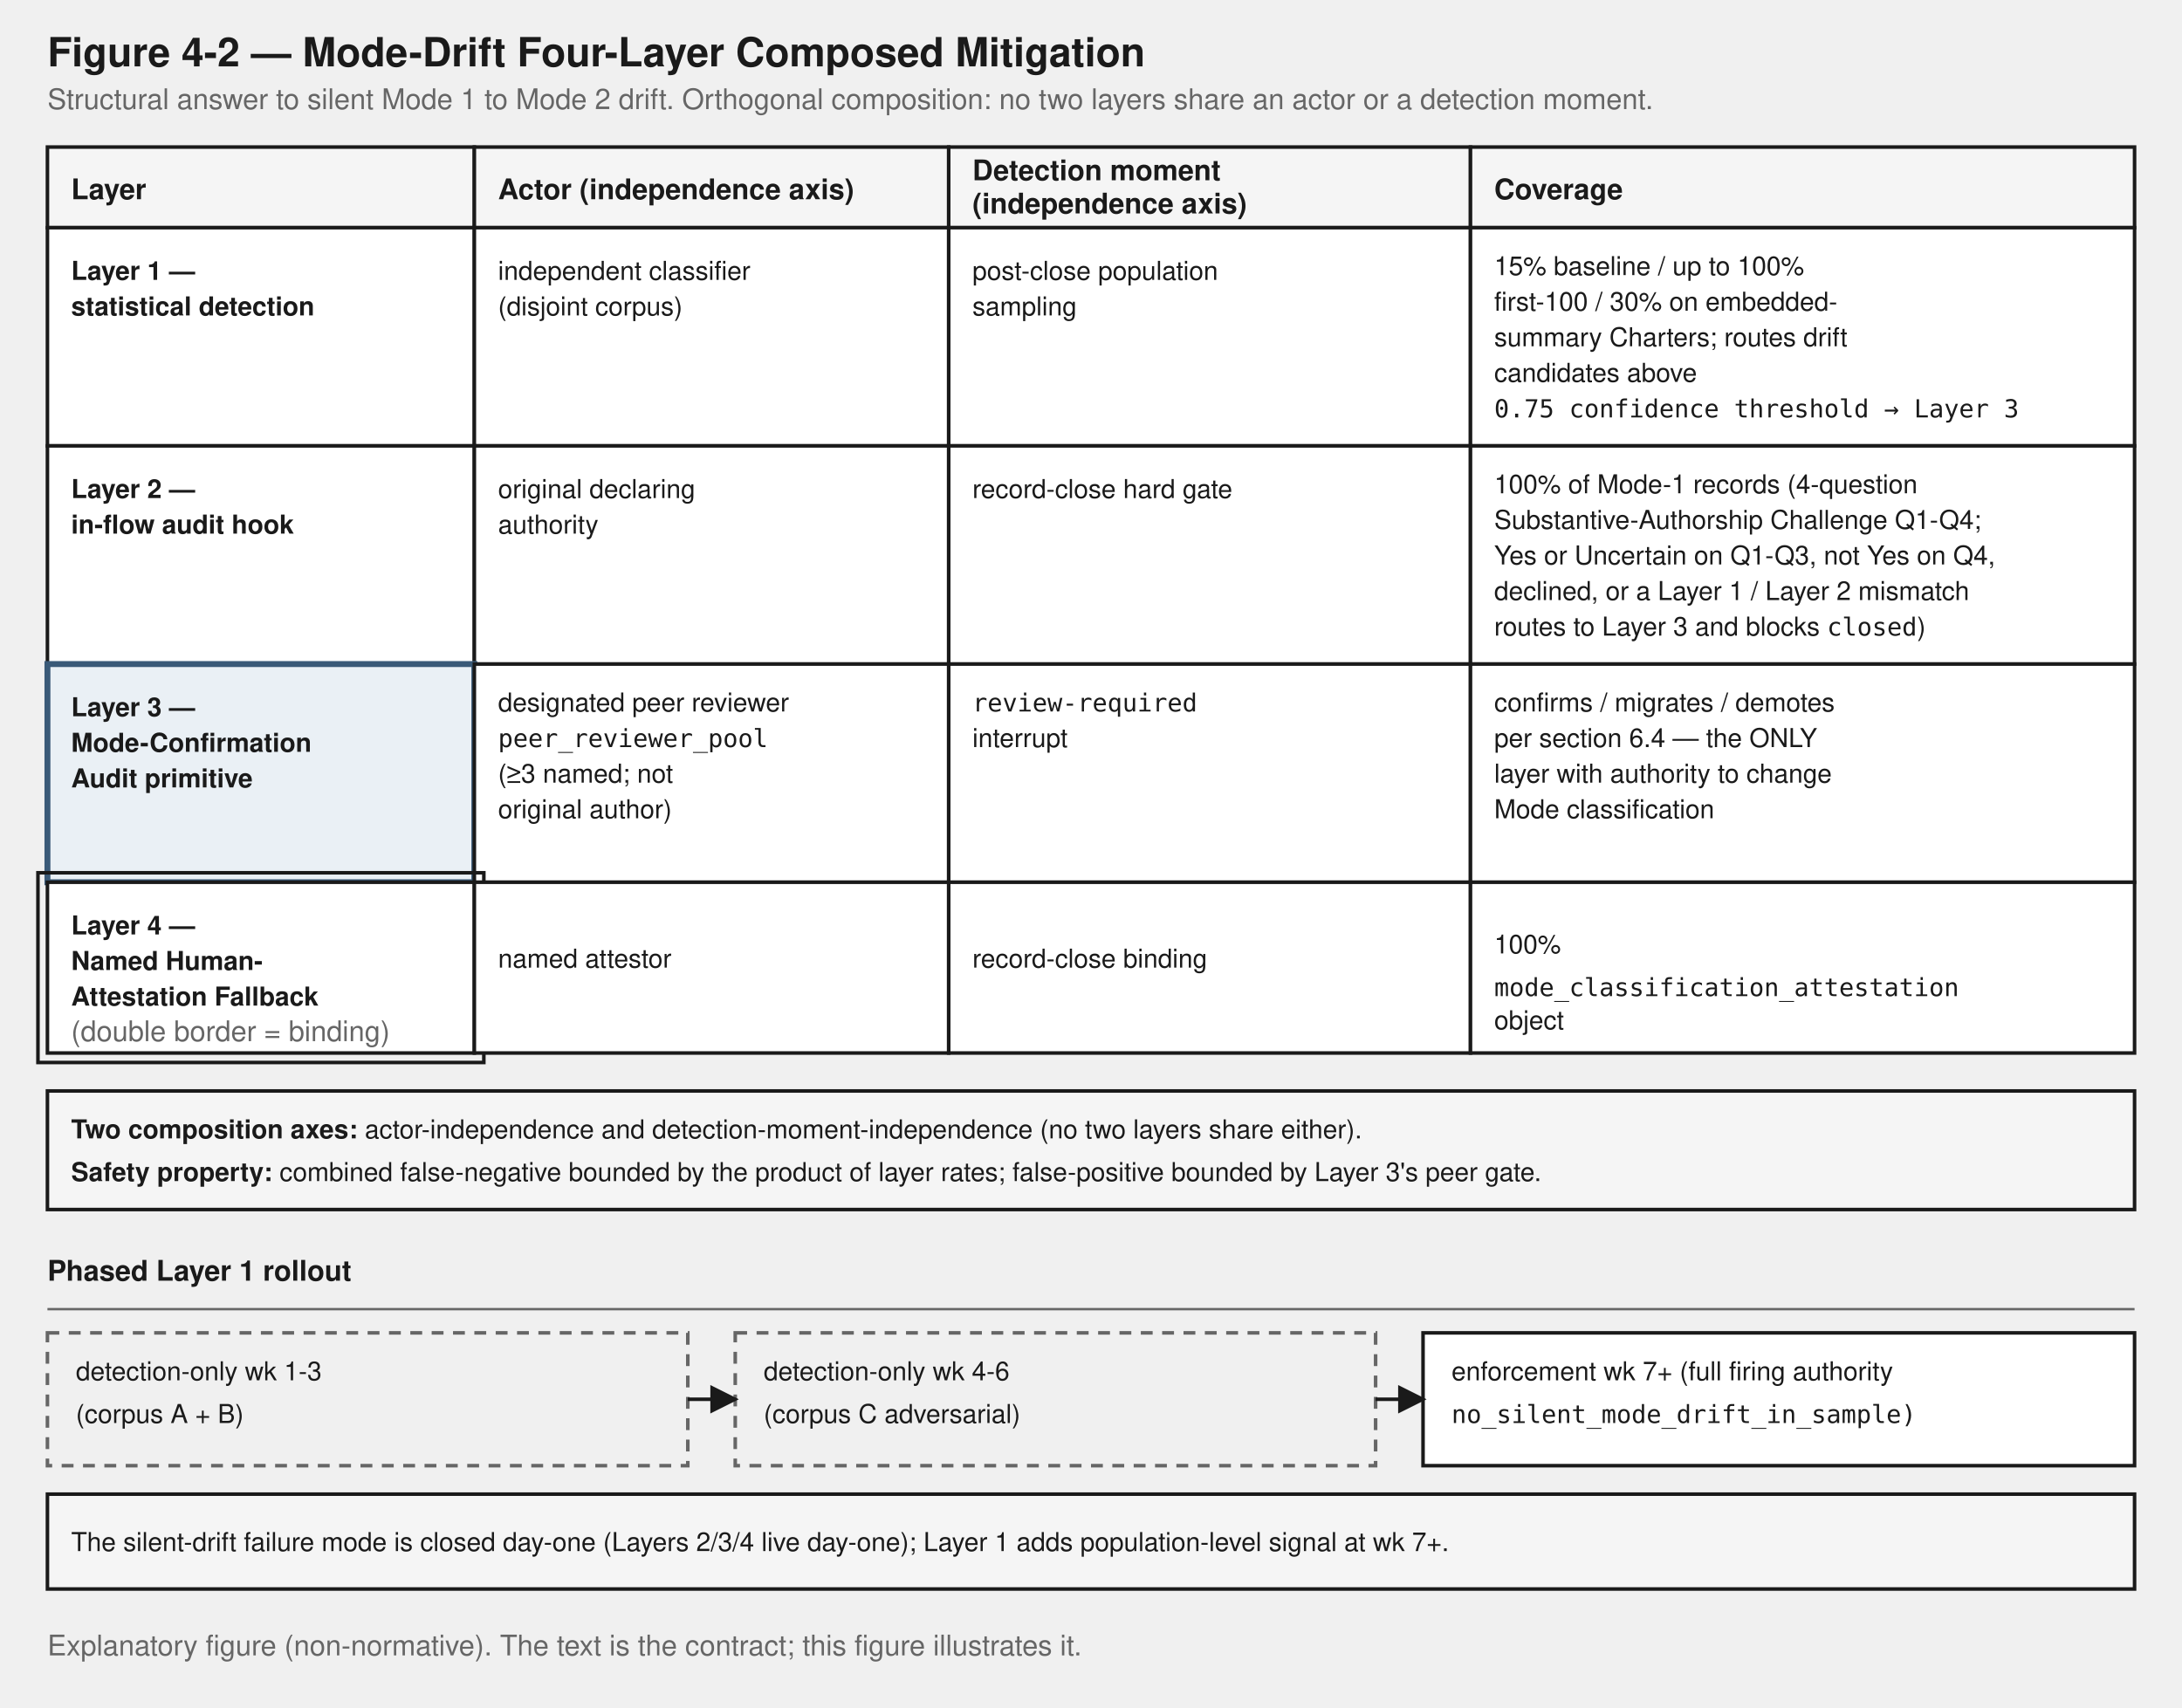
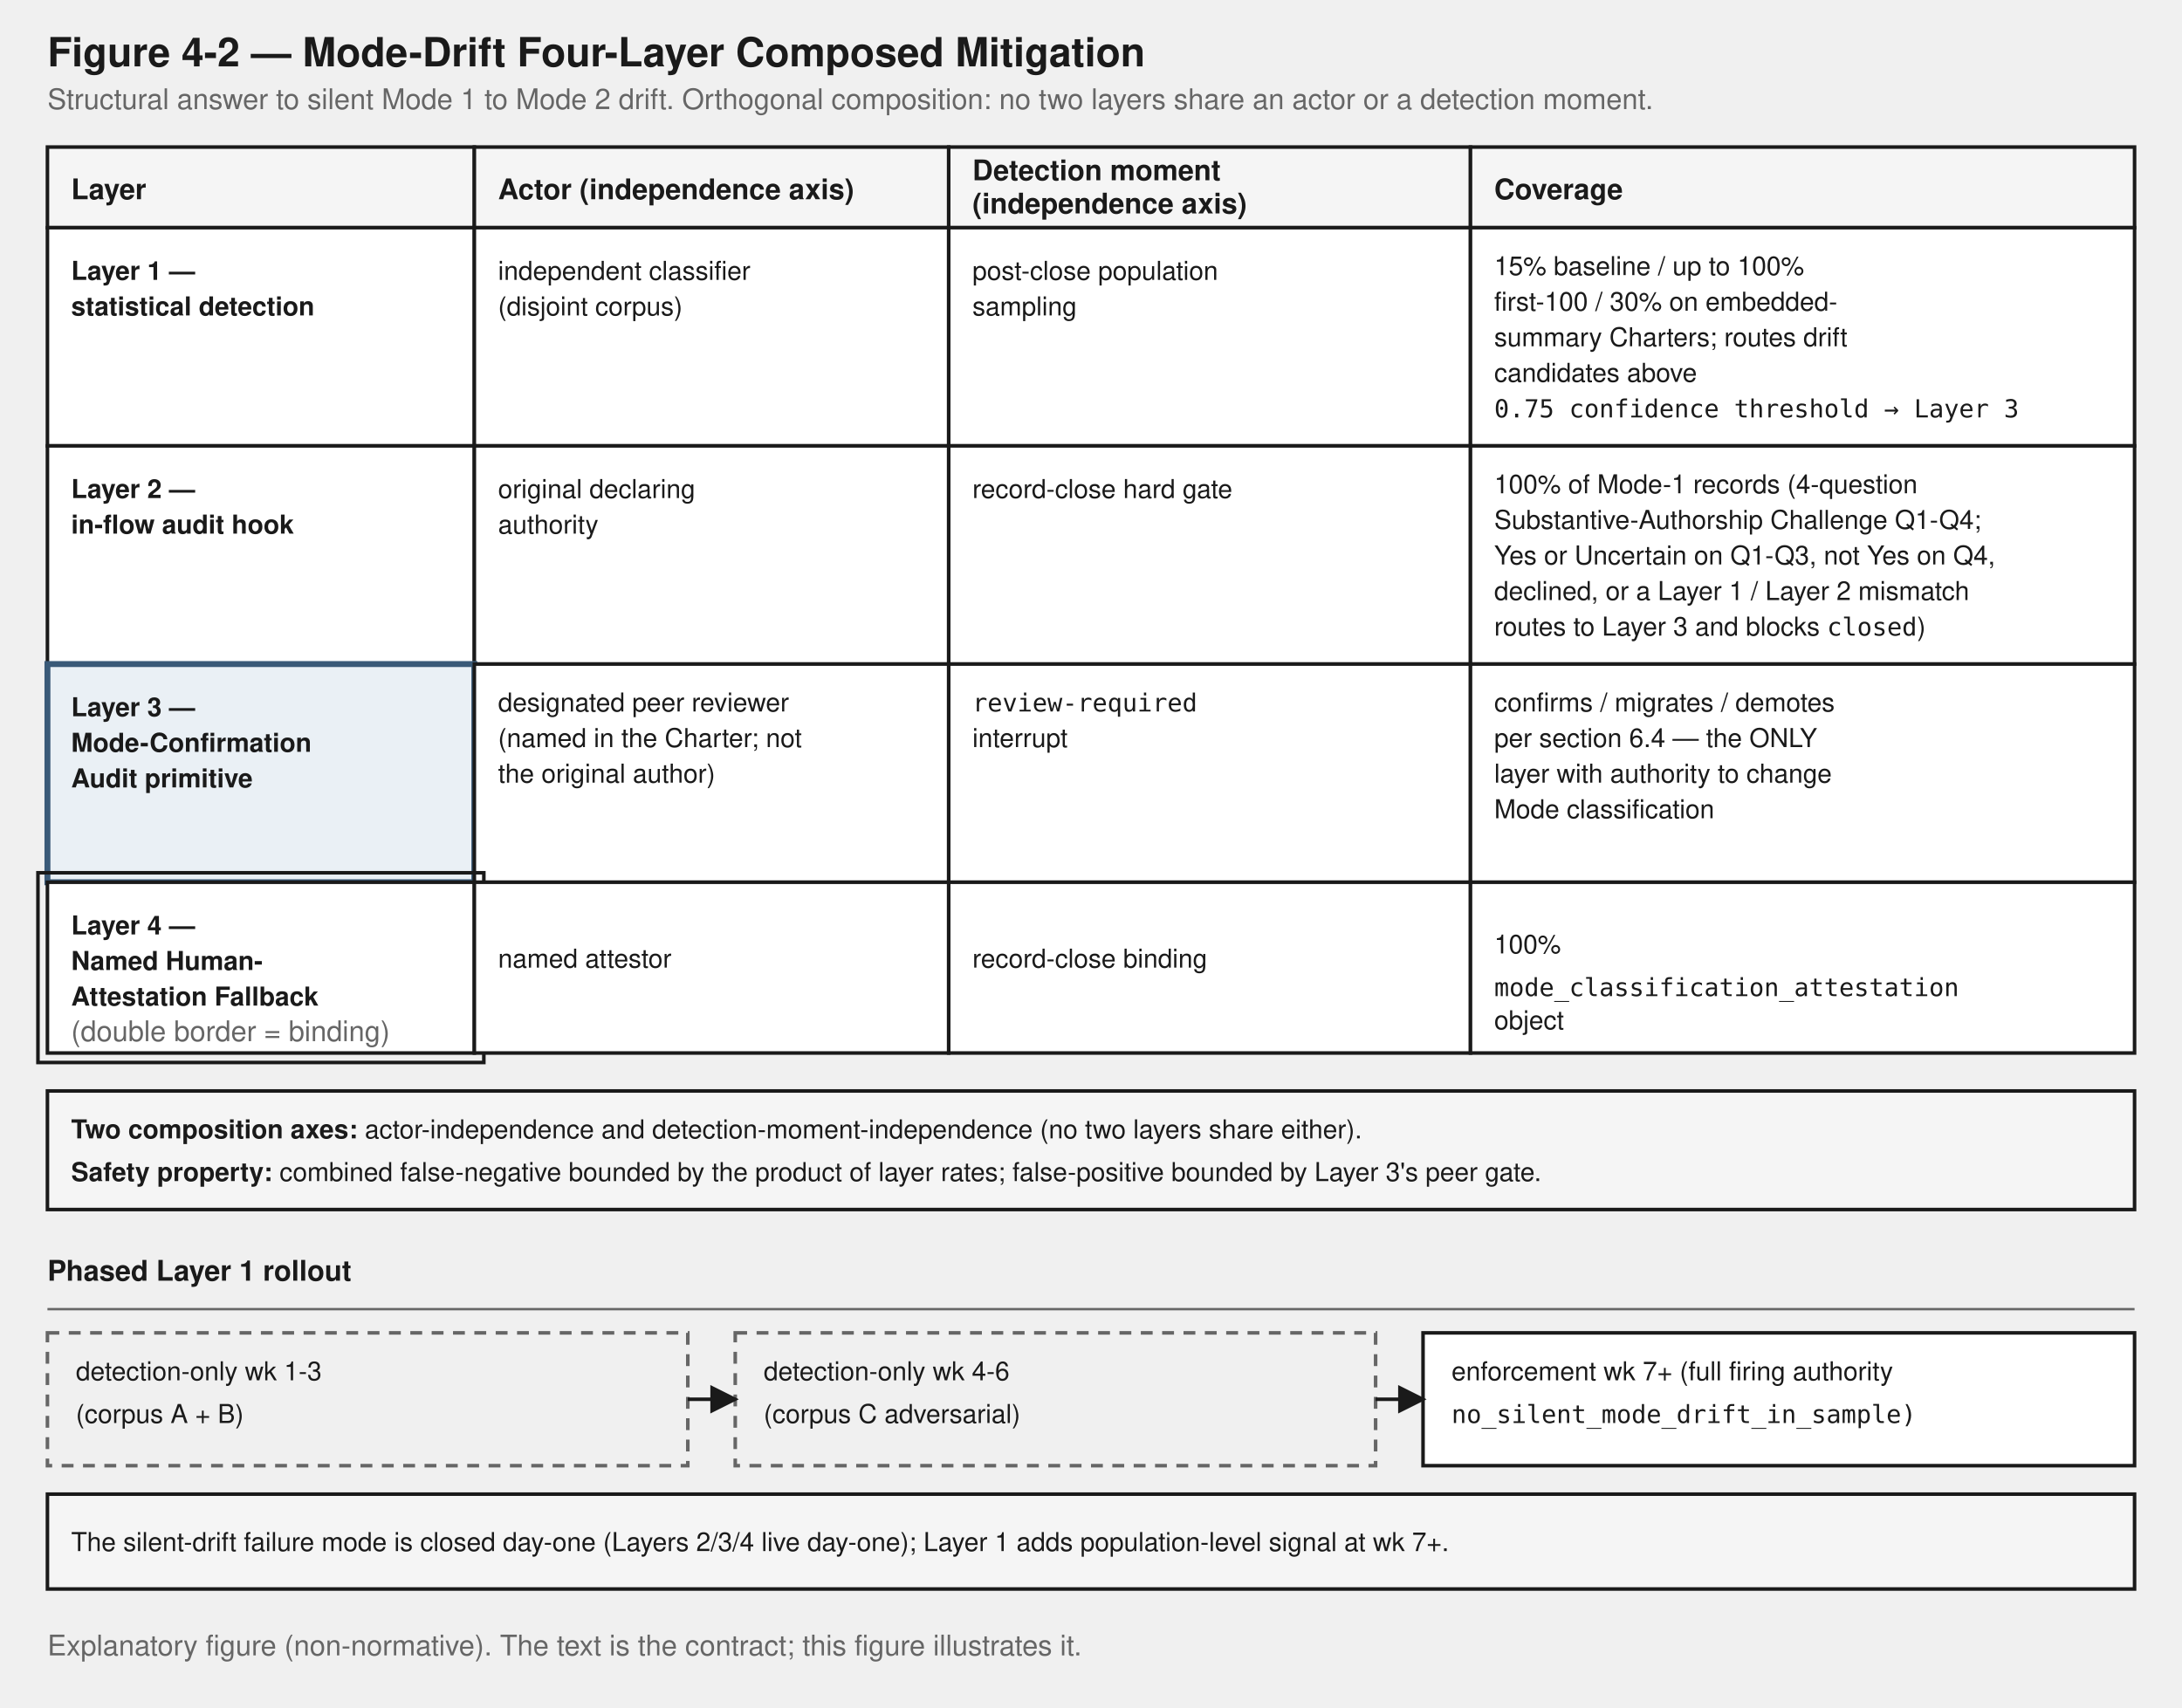
<svg xmlns="http://www.w3.org/2000/svg" viewBox="0 0 920 720" font-family="Helvetica, Arial, sans-serif" role="img" aria-labelledby="d5title d5desc">
  <style>
    .ttl   { font-size: 17px; font-weight: bold; fill: #1A1A1A; }
    .sub   { font-size: 12px; fill: #666666; }
    .hdr   { font-size: 12px; font-weight: bold; fill: #1A1A1A; }
    .cell  { font-size: 11px; fill: #1A1A1A; }
    .mono  { font-family: "JetBrains Mono", Consolas, monospace; font-size: 10.5px; fill: #1A1A1A; }
    .lbl   { font-size: 11px; font-weight: bold; fill: #1A1A1A; }
    .note  { font-size: 11px; fill: #1A1A1A; }
    .box   { fill: #FFFFFF; stroke: #1A1A1A; stroke-width: 1.5; }
    .boxlt { fill: #F5F5F5; stroke: #1A1A1A; stroke-width: 1.5; }
    .accent{ fill: #EAF0F5; stroke: #3A5A78; stroke-width: 2.5; }
    .hline { stroke: #666666; stroke-width: 1; }
    .grid  { stroke: #666666; stroke-width: 1; fill: none; }
    .dash  { stroke: #666666; stroke-width: 1.5; stroke-dasharray: 5 4; fill: none; }
    .arrow { stroke: #1A1A1A; stroke-width: 1.5; fill: none; }
  </style>
  <defs>
    <marker id="ah" markerWidth="9" markerHeight="9" refX="7" refY="4" orient="auto">
      <path d="M0,0 L8,4 L0,8 z" fill="#1A1A1A" />
    </marker>
  </defs>
  <text x="20" y="28" class="ttl">Figure 4-2 — Mode-Drift Four-Layer Composed Mitigation</text>
  <text x="20" y="46" class="sub">Structural answer to silent Mode 1 to Mode 2 drift. Orthogonal composition: no two layers share an actor or a detection moment.</text>
  <g>
    <rect x="20" y="62" width="180" height="34" class="boxlt" />
    <rect x="200" y="62" width="200" height="34" class="boxlt" />
    <rect x="400" y="62" width="220" height="34" class="boxlt" />
    <rect x="620" y="62" width="280" height="34" class="boxlt" />
    <text x="30" y="84" class="hdr">Layer</text>
    <text x="210" y="84" class="hdr">Actor (independence axis)</text>
    <text x="410" y="76" class="hdr">Detection moment</text>
    <text x="410" y="90" class="hdr">(independence axis)</text>
    <text x="630" y="84" class="hdr">Coverage</text>
  </g>
  <g>
    <rect x="20" y="96" width="180" height="92" class="box" />
    <rect x="200" y="96" width="200" height="92" class="box" />
    <rect x="400" y="96" width="220" height="92" class="box" />
    <rect x="620" y="96" width="280" height="92" class="box" />
    <text x="30" y="118" class="lbl">Layer 1 —</text>
    <text x="30" y="133" class="lbl">statistical detection</text>
    <text x="210" y="118" class="cell">independent classifier</text>
    <text x="210" y="133" class="cell">(disjoint corpus)</text>
    <text x="410" y="118" class="cell">post-close population</text>
    <text x="410" y="133" class="cell">sampling</text>
    <text x="630" y="116" class="cell">15% baseline / up to 100%</text>
    <text x="630" y="131" class="cell">first-100 / 30% on embedded-</text>
    <text x="630" y="146" class="cell">summary Charters; routes drift</text>
    <text x="630" y="161" class="cell">candidates above</text>
    <text x="630" y="176" class="mono">0.75 confidence threshold → Layer 3</text>
  </g>
  <g>
    <rect x="20" y="188" width="180" height="92" class="box" />
    <rect x="200" y="188" width="200" height="92" class="box" />
    <rect x="400" y="188" width="220" height="92" class="box" />
    <rect x="620" y="188" width="280" height="92" class="box" />
    <text x="30" y="210" class="lbl">Layer 2 —</text>
    <text x="30" y="225" class="lbl">in-flow audit hook</text>
    <text x="210" y="210" class="cell">original declaring</text>
    <text x="210" y="225" class="cell">authority</text>
    <text x="410" y="210" class="cell">record-close hard gate</text>
    <text x="630" y="208" class="cell">100% of Mode-1 records (4-question</text>
    <text x="630" y="223" class="cell">Substantive-Authorship Challenge Q1-Q4;</text>
    <text x="630" y="238" class="cell">Yes or Uncertain on Q1-Q3, not Yes on Q4,</text>
    <text x="630" y="253" class="cell">declined, or a Layer 1 / Layer 2 mismatch</text>
    <text x="630" y="268" class="cell">routes to Layer 3 and blocks <tspan class="mono">closed</tspan>)</text>
  </g>
  <g>
    <rect x="20" y="280" width="180" height="92" class="accent" />
    <rect x="200" y="280" width="200" height="92" class="box" />
    <rect x="400" y="280" width="220" height="92" class="box" />
    <rect x="620" y="280" width="280" height="92" class="box" />
    <text x="30" y="302" class="lbl">Layer 3 —</text>
    <text x="30" y="317" class="lbl">Mode-Confirmation</text>
    <text x="30" y="332" class="lbl">Audit primitive</text>
    <text x="210" y="300" class="cell">designated peer reviewer</text>
-     <text x="210" y="315" class="mono">peer_reviewer_pool</text>
-     <text x="210" y="330" class="cell">(≥3 named; not</text>
-     <text x="210" y="345" class="cell">original author)</text>
+     <text x="210" y="315" class="cell">(named in the Charter; not</text>
+     <text x="210" y="330" class="cell">the original author)</text>
    <text x="410" y="300" class="mono">review-required</text>
    <text x="410" y="315" class="cell">interrupt</text>
    <text x="630" y="300" class="cell">confirms / migrates / demotes</text>
    <text x="630" y="315" class="cell">per section 6.4 — the ONLY</text>
    <text x="630" y="330" class="cell">layer with authority to change</text>
    <text x="630" y="345" class="cell">Mode classification</text>
  </g>
  <g>
    <rect x="20" y="372" width="180" height="72" class="box" />
    <rect x="16" y="368" width="188" height="80" fill="none" stroke="#1A1A1A" stroke-width="1.5" />
    <rect x="200" y="372" width="200" height="72" class="box" />
    <rect x="400" y="372" width="220" height="72" class="box" />
    <rect x="620" y="372" width="280" height="72" class="box" />
    <text x="30" y="394" class="lbl">Layer 4 —</text>
    <text x="30" y="409" class="lbl">Named Human-</text>
    <text x="30" y="424" class="lbl">Attestation Fallback</text>
    <text x="30" y="439" class="sub">(double border = binding)</text>
    <text x="210" y="408" class="cell">named attestor</text>
    <text x="410" y="408" class="cell">record-close binding</text>
    <text x="630" y="402" class="cell">100%</text>
    <text x="630" y="420" class="mono">mode_classification_attestation</text>
    <text x="630" y="434" class="cell">object</text>
  </g>
  <g>
    <rect x="20" y="460" width="880" height="50" class="boxlt" />
    <text x="30" y="480" class="note">
      <tspan font-weight="bold">Two composition axes:</tspan> actor-independence and detection-moment-independence (no two layers share either).</text>
    <text x="30" y="498" class="note">
      <tspan font-weight="bold">Safety property:</tspan> combined false-negative bounded by the product of layer rates; false-positive bounded by Layer 3's peer gate.</text>
  </g>
  <g>
    <text x="20" y="540" class="hdr">Phased Layer 1 rollout</text>
    <line x1="20" y1="552" x2="900" y2="552" class="hline" />
    <rect x="20" y="562" width="270" height="56" class="dash" />
    <text x="32" y="582" class="cell">detection-only wk 1-3</text>
    <text x="32" y="600" class="cell">(corpus A + B)</text>
    <rect x="310" y="562" width="270" height="56" class="dash" />
    <text x="322" y="582" class="cell">detection-only wk 4-6</text>
    <text x="322" y="600" class="cell">(corpus C adversarial)</text>
    <rect x="600" y="562" width="300" height="56" class="box" />
    <text x="612" y="582" class="cell">enforcement wk 7+ (full firing authority</text>
    <text x="612" y="600" class="mono">no_silent_mode_drift_in_sample)</text>
    <line x1="290" y1="590" x2="310" y2="590" class="arrow" marker-end="url(#ah)" />
    <line x1="580" y1="590" x2="600" y2="590" class="arrow" marker-end="url(#ah)" />
    <rect x="20" y="630" width="880" height="40" class="boxlt" />
    <text x="30" y="654" class="note">The silent-drift failure mode is closed day-one (Layers 2/3/4 live day-one); Layer 1 adds population-level signal at wk 7+.</text>
  </g>
  <text x="20" y="698" class="sub">Explanatory figure (non-normative). The text is the contract; this figure illustrates it.</text>
</svg>
